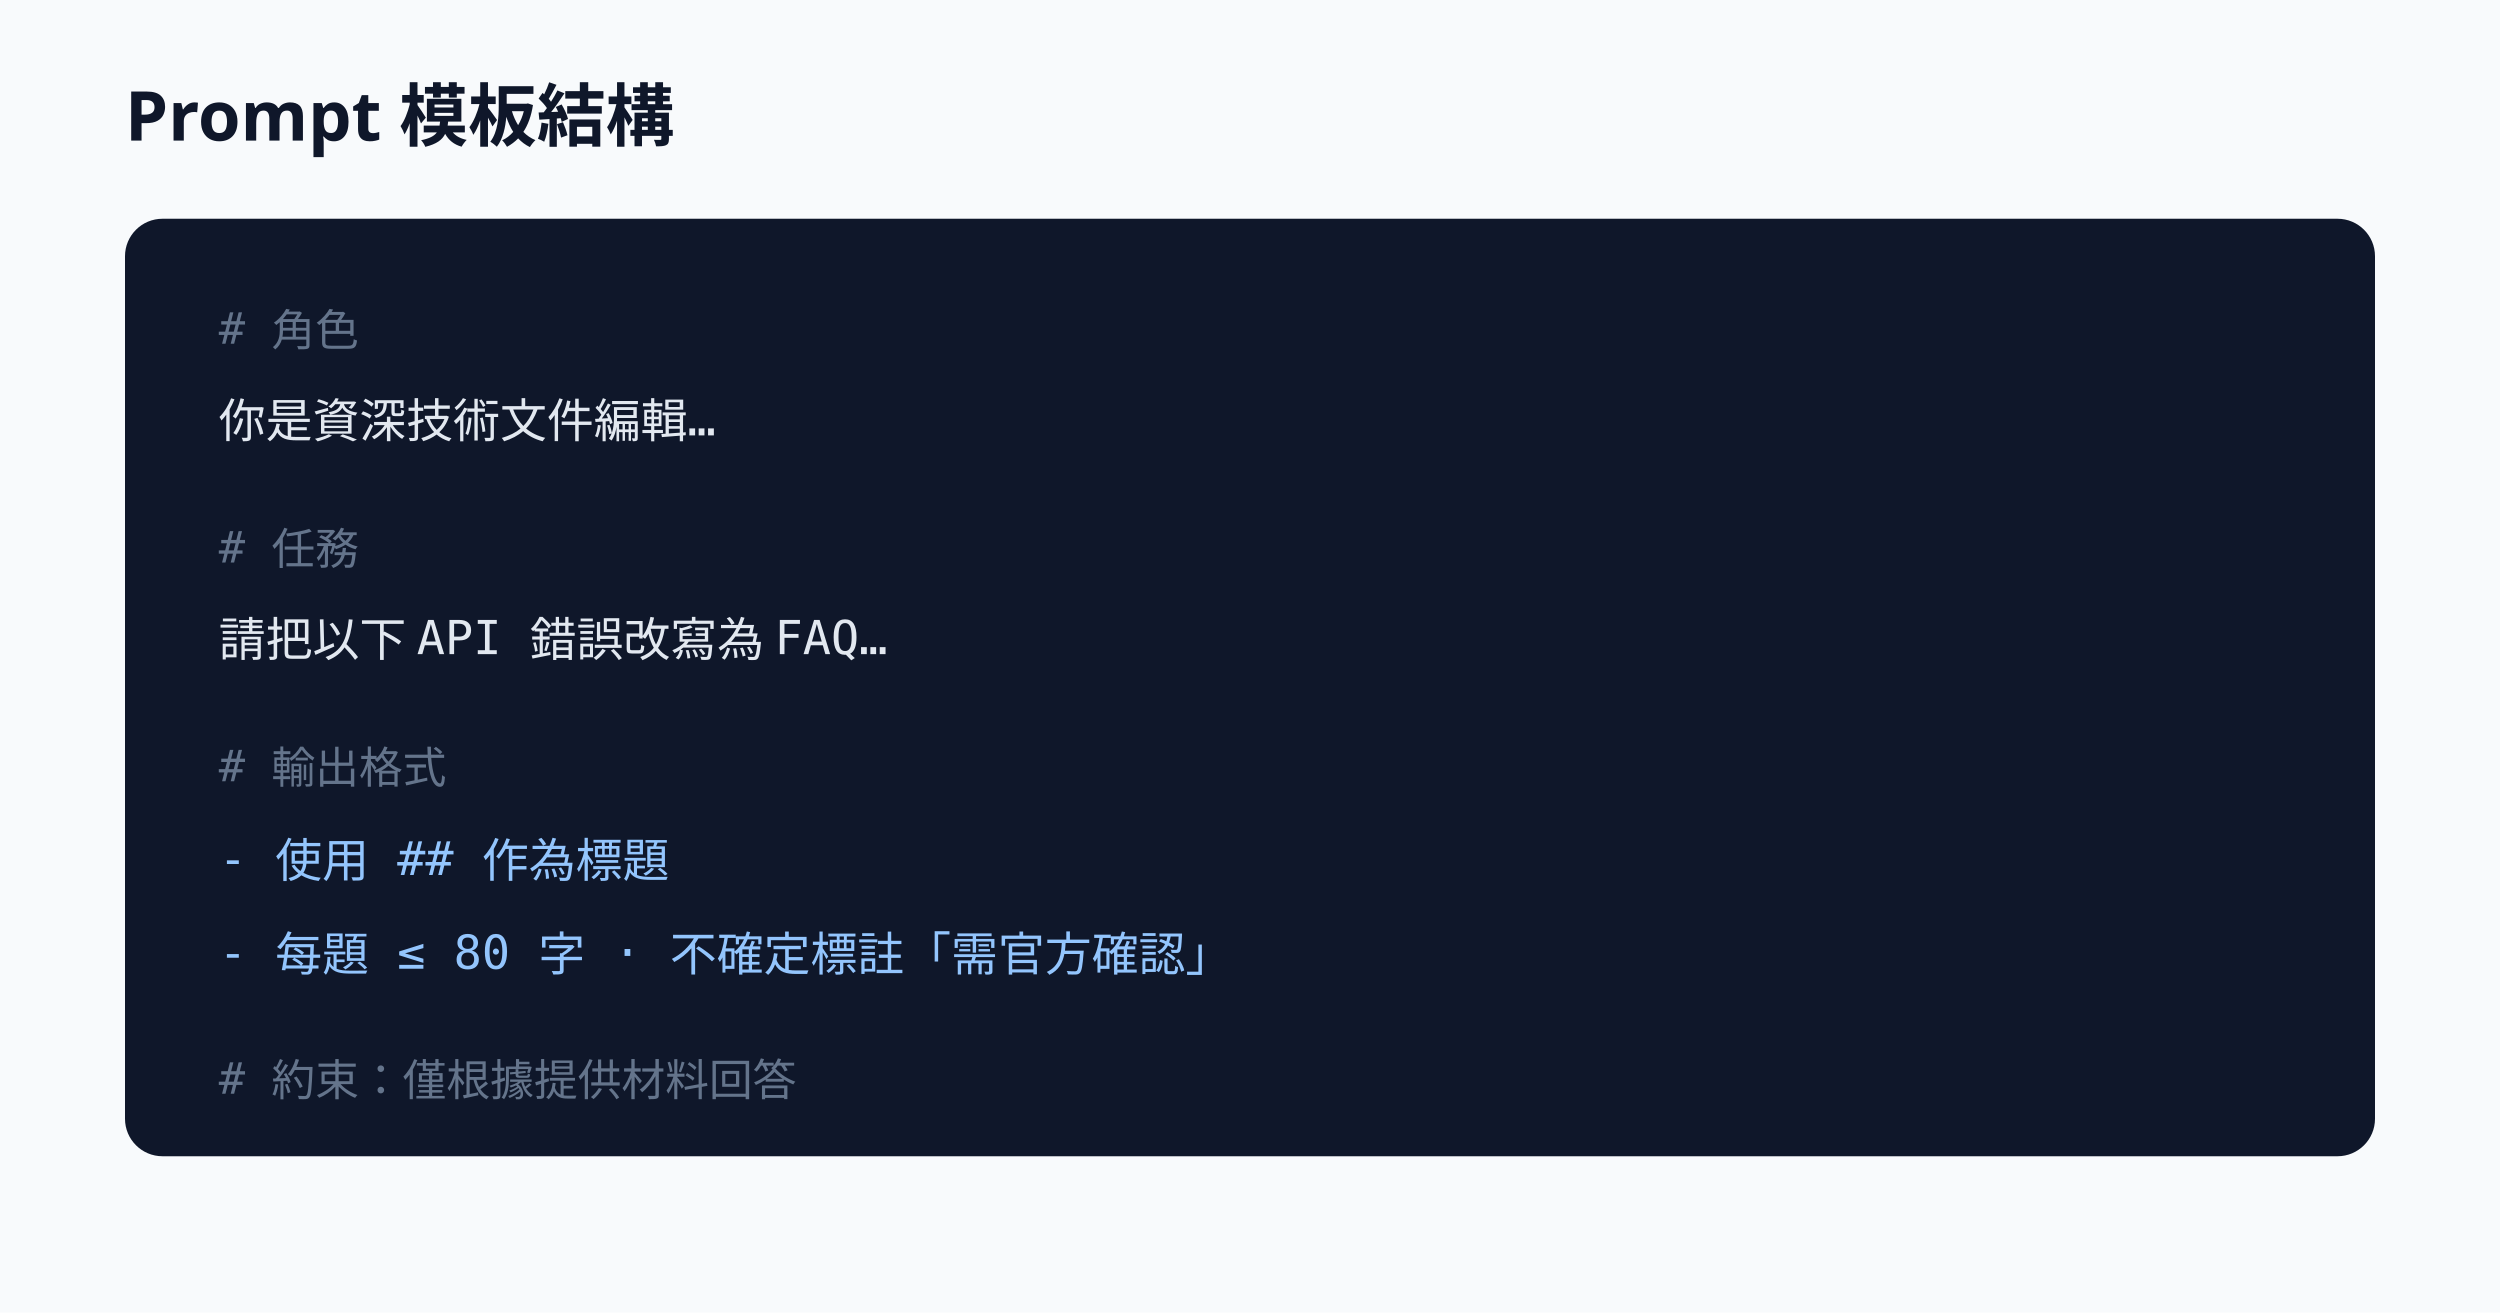
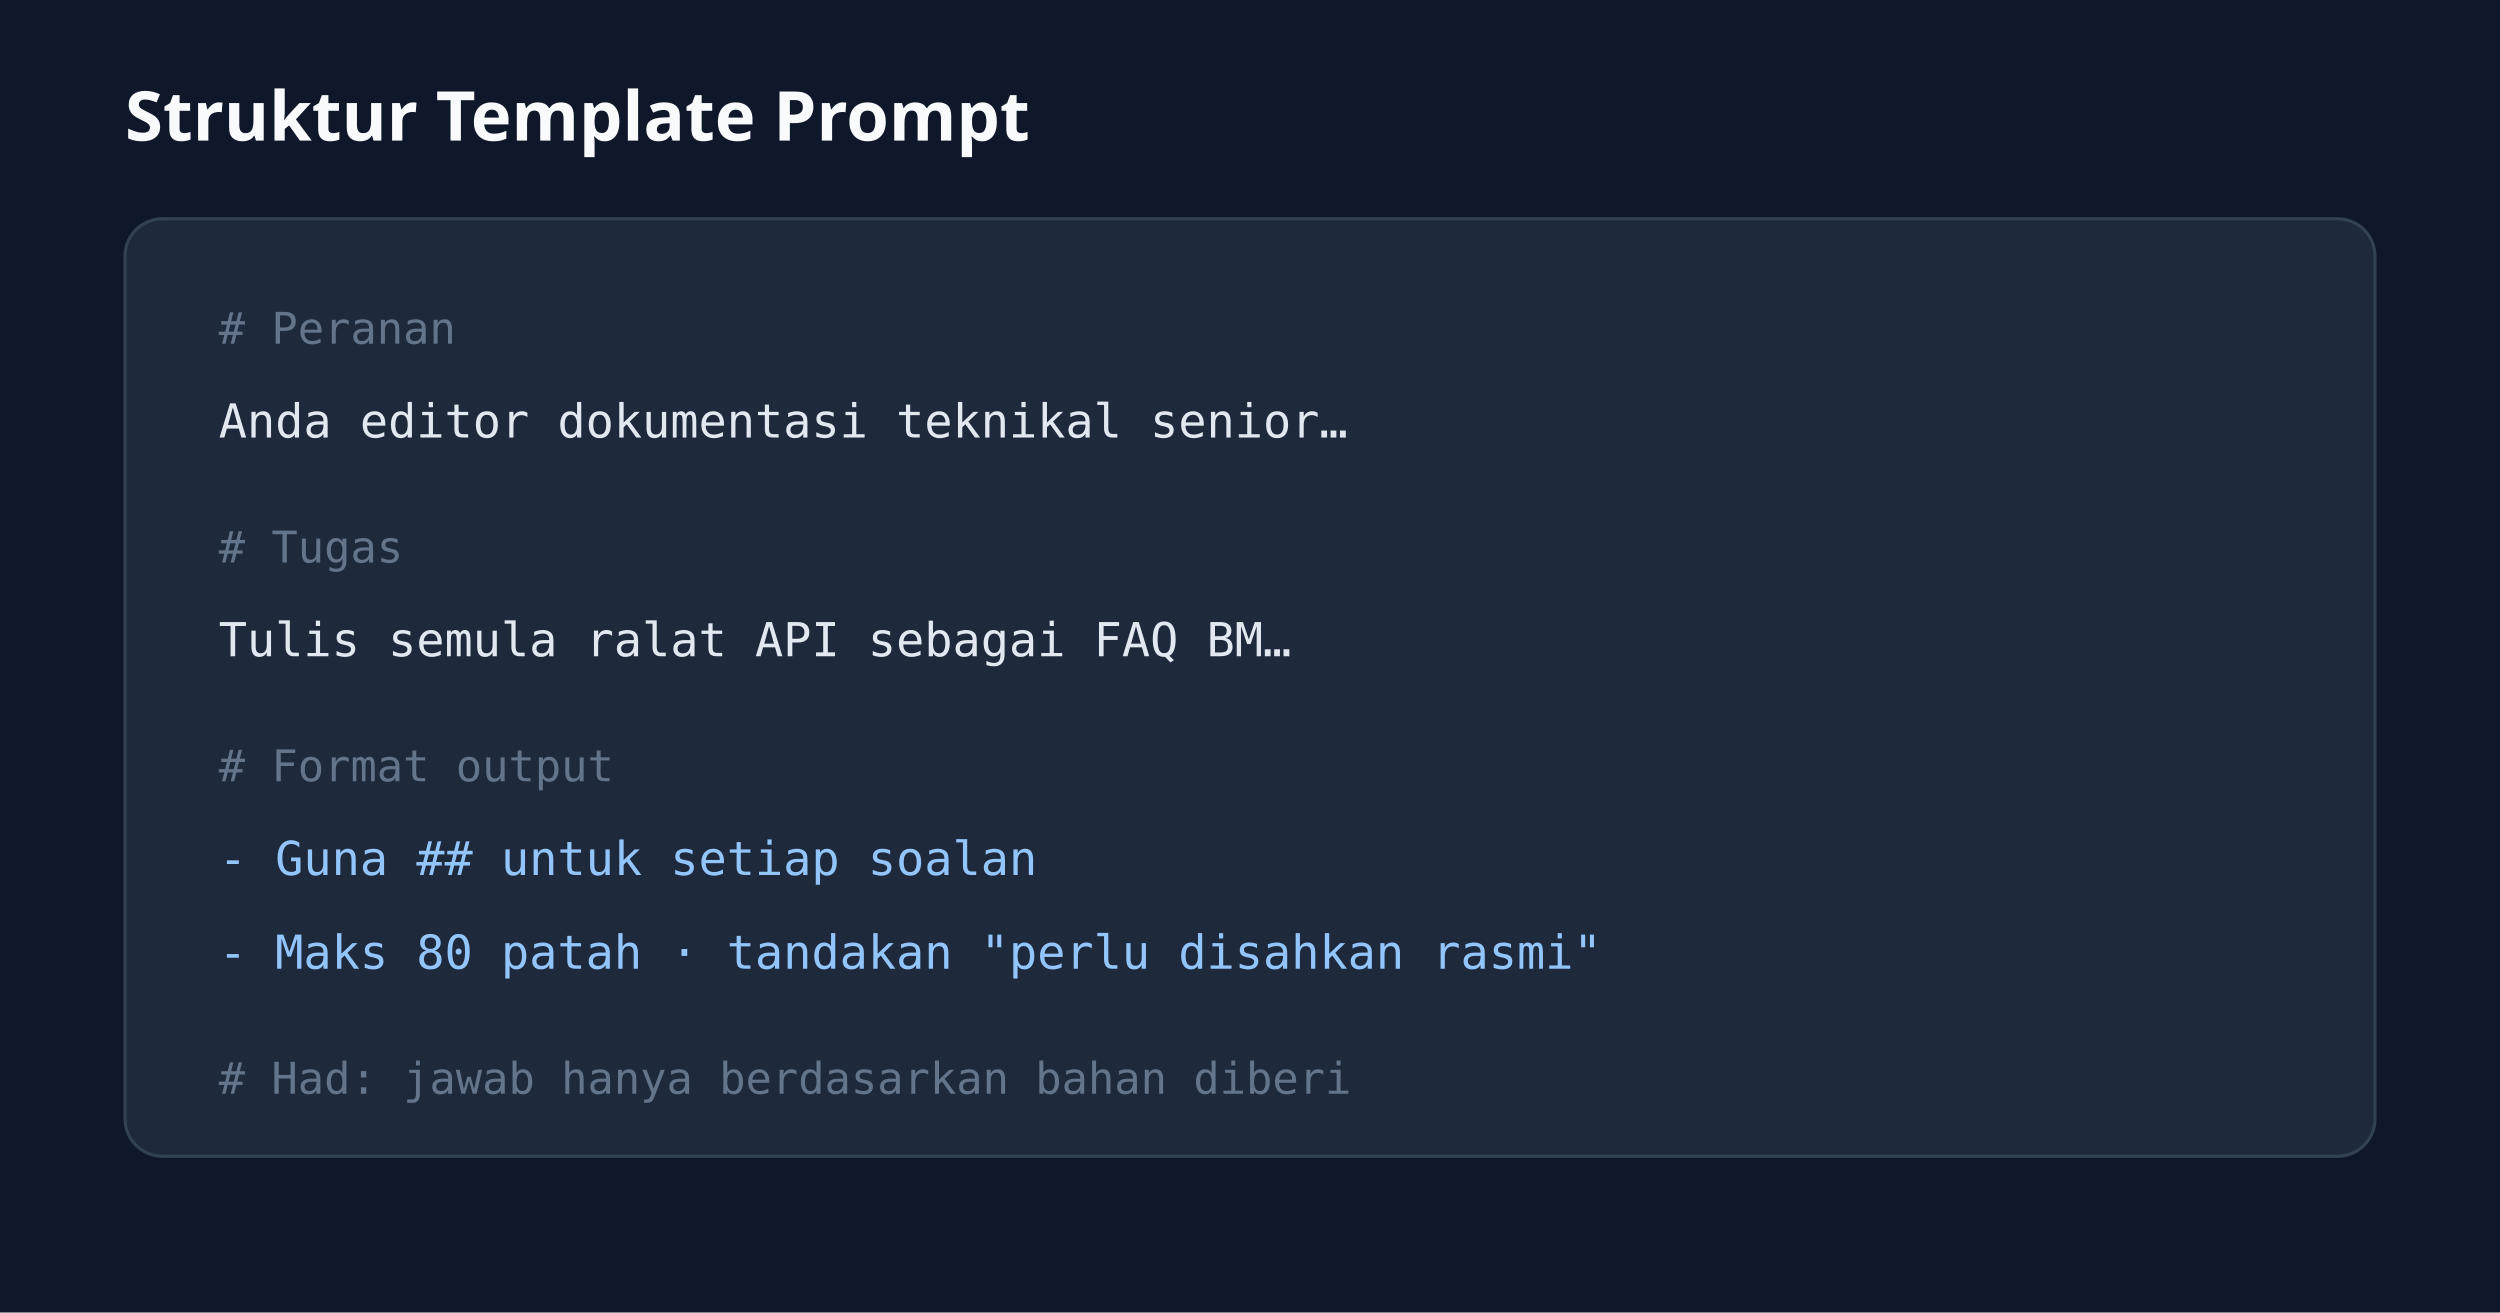
- <svg xmlns="http://www.w3.org/2000/svg" width="800" height="420" viewBox="0 0 800 420" role="img" aria-label="提示詞模板結構示意">
-   <rect width="800" height="420" fill="#f8fafc" />
-   <text x="40" y="45" fill="#0f172a" font-family="Segoe UI, sans-serif" font-size="22" font-weight="700">Prompt 模板結構</text>
-   <rect x="40" y="70" width="720" height="300" rx="12" fill="#0f172a" />
-   <text x="70" y="110" fill="#64748b" font-family="Consolas, monospace" font-size="14"># 角色</text>
-   <text x="70" y="140" fill="#e2e8f0" font-family="Consolas, monospace" font-size="15">你是資深技術文件編輯…</text>
-   <text x="70" y="180" fill="#64748b" font-family="Consolas, monospace" font-size="14"># 任務</text>
-   <text x="70" y="210" fill="#e2e8f0" font-family="Consolas, monospace" font-size="15">請把以下 API 錯誤改寫為 FAQ…</text>
-   <text x="70" y="250" fill="#64748b" font-family="Consolas, monospace" font-size="14"># 輸出格式</text>
-   <text x="70" y="280" fill="#93c5fd" font-family="Consolas, monospace" font-size="15">- 使用 ## 作為標題</text>
-   <text x="70" y="310" fill="#93c5fd" font-family="Consolas, monospace" font-size="15">- 每題 ≤ 80 字 · 不確定標註「需官方確認」</text>
-   <text x="70" y="350" fill="#64748b" font-family="Consolas, monospace" font-size="14"># 約束：僅根據提供材料回答</text>
+ <svg xmlns="http://www.w3.org/2000/svg" width="800" height="420" viewBox="0 0 800 420" role="img" aria-label="Struktur template prompt">
+   <rect width="800" height="420" fill="#0f172a" />
+   <text x="40" y="45" fill="#f8fafc" font-family="Segoe UI, sans-serif" font-size="22" font-weight="700">Struktur Template Prompt</text>
+   <rect x="40" y="70" width="720" height="300" rx="12" fill="#1e293b" stroke="#334155" />
+   <text x="70" y="110" fill="#64748b" font-family="Consolas, monospace" font-size="14"># Peranan</text>
+   <text x="70" y="140" fill="#e2e8f0" font-family="Consolas, monospace" font-size="15">Anda editor dokumentasi teknikal senior…</text>
+   <text x="70" y="180" fill="#64748b" font-family="Consolas, monospace" font-size="14"># Tugas</text>
+   <text x="70" y="210" fill="#e2e8f0" font-family="Consolas, monospace" font-size="15">Tulis semula ralat API sebagai FAQ BM…</text>
+   <text x="70" y="250" fill="#64748b" font-family="Consolas, monospace" font-size="14"># Format output</text>
+   <text x="70" y="280" fill="#93c5fd" font-family="Consolas, monospace" font-size="15">- Guna ## untuk setiap soalan</text>
+   <text x="70" y="310" fill="#93c5fd" font-family="Consolas, monospace" font-size="15">- Maks 80 patah · tandakan "perlu disahkan rasmi"</text>
+   <text x="70" y="350" fill="#64748b" font-family="Consolas, monospace" font-size="14"># Had: jawab hanya berdasarkan bahan diberi</text>
</svg>
